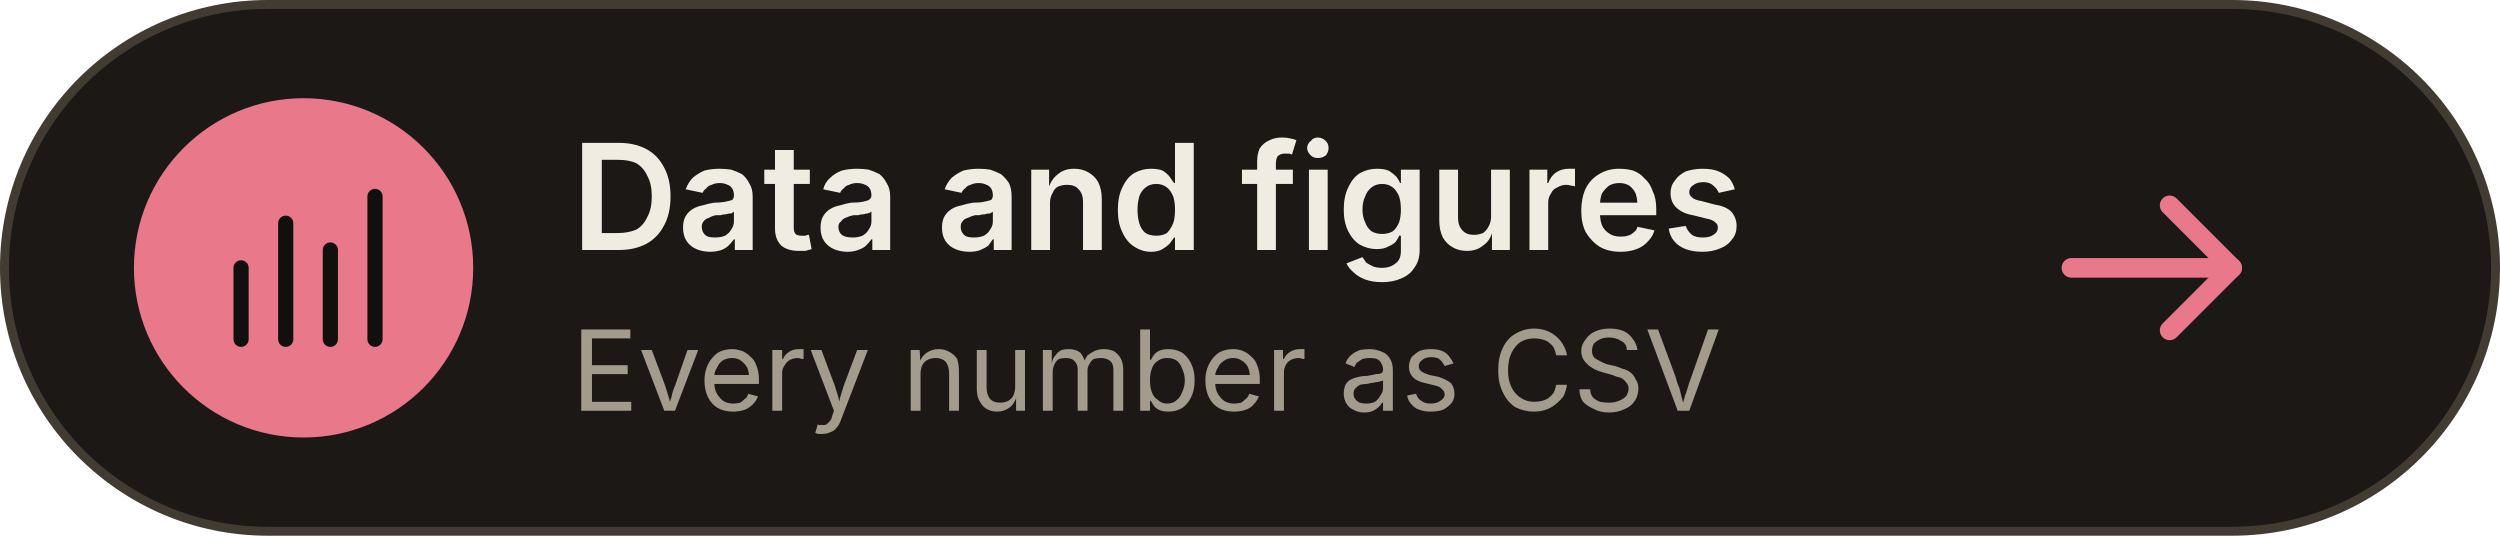
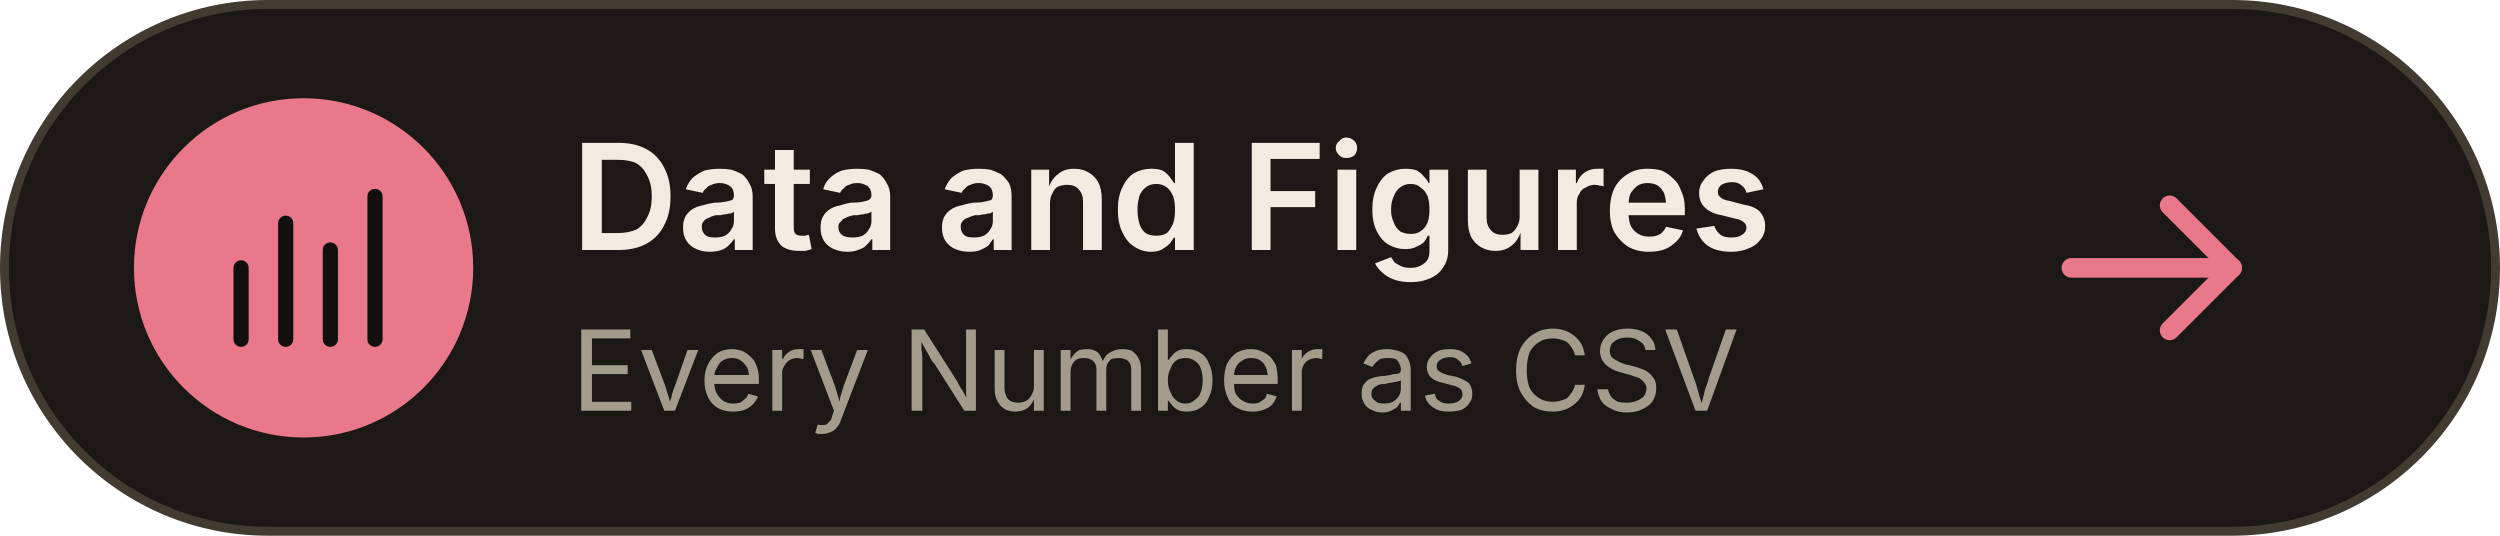
- <svg xmlns="http://www.w3.org/2000/svg" width="280" height="60" viewBox="0 0 280 60" role="img" aria-label="Data and figures: Every number as CSV">
+ <svg xmlns="http://www.w3.org/2000/svg" width="280" height="60" viewBox="0 0 280 60" role="img" aria-label="Data and Figures: Every Number as CSV">
  <style>.nudge{animation:nudge 2.6s ease-in-out infinite}@keyframes nudge{0%,100%{transform:translateX(0)}50%{transform:translateX(4px)}}@media (prefers-reduced-motion:reduce){.nudge{animation:none}}</style>
  <rect x=".5" y=".5" width="279" height="59" rx="29.5" fill="#1B1815" stroke="#413B32" />
  <circle cx="34" cy="30" r="19" fill="#E8788A" />
  <g transform="translate(22 18)" fill="none" stroke="#12100E" stroke-width="1.7" stroke-linecap="round" stroke-linejoin="round">
    <path d="M5 20V12M10 20V7M15 20V10M20 20V4" />
  </g>
-   <path d="M69.3 28H66.2V26.1H69.2Q70.4 26.1 71.3 25.7Q72.1 25.2 72.5 24.3Q73 23.4 73 22Q73 20.6 72.5 19.7Q72.1 18.8 71.3 18.3Q70.5 17.9 69.2 17.9H66.2V16H69.3Q71.1 16 72.4 16.7Q73.7 17.4 74.4 18.8Q75.1 20.1 75.1 22Q75.1 23.9 74.4 25.2Q73.7 26.6 72.4 27.3Q71.1 28 69.3 28ZM67.4 16V28H65.2V16Z M79.5 28.2Q78.7 28.2 78 27.9Q77.3 27.6 76.9 27Q76.5 26.4 76.5 25.5Q76.5 24.7 76.8 24.2Q77.1 23.7 77.6 23.4Q78.1 23.1 78.7 23Q79.3 22.8 80 22.7Q80.7 22.7 81.2 22.6Q81.7 22.5 82 22.4Q82.2 22.2 82.2 21.9V21.9Q82.2 21.4 82 21.1Q81.8 20.8 81.5 20.7Q81.1 20.5 80.6 20.5Q80.1 20.5 79.7 20.7Q79.3 20.8 79.1 21.1Q78.8 21.3 78.7 21.6L76.8 21.2Q77.1 20.4 77.6 19.9Q78.2 19.4 78.9 19.1Q79.7 18.9 80.6 18.9Q81.2 18.9 81.9 19Q82.5 19.2 83.1 19.5Q83.6 19.9 83.9 20.5Q84.3 21.1 84.3 22V28H82.3V26.8H82.2Q82 27.1 81.6 27.5Q81.3 27.8 80.8 28Q80.2 28.2 79.5 28.2ZM80.1 26.6Q80.7 26.6 81.2 26.4Q81.7 26.1 81.9 25.7Q82.2 25.3 82.2 24.8V23.7Q82.1 23.8 81.9 23.9Q81.6 23.9 81.3 24Q81 24 80.7 24.1Q80.4 24.1 80.2 24.1Q79.7 24.2 79.4 24.4Q79 24.5 78.8 24.8Q78.6 25 78.6 25.4Q78.6 25.8 78.8 26.1Q79 26.4 79.3 26.5Q79.6 26.6 80.1 26.6Z M90.7 19V20.6H85.6V19ZM86.8 16.8H88.9V25.5Q88.9 26 89.1 26.2Q89.3 26.4 89.8 26.4Q90 26.4 90.2 26.4Q90.4 26.3 90.6 26.3L90.9 27.9Q90.6 28 90.2 28.1Q89.8 28.1 89.5 28.1Q88.2 28.1 87.5 27.5Q86.8 26.8 86.8 25.6Z M94.9 28.2Q94.1 28.2 93.4 27.9Q92.7 27.6 92.3 27Q91.9 26.4 91.9 25.5Q91.9 24.7 92.2 24.2Q92.5 23.7 93 23.4Q93.5 23.1 94.1 23Q94.7 22.8 95.3 22.7Q96.1 22.7 96.6 22.6Q97.1 22.5 97.3 22.4Q97.6 22.2 97.6 21.9V21.9Q97.6 21.4 97.4 21.1Q97.2 20.8 96.9 20.7Q96.5 20.5 96 20.5Q95.5 20.5 95.1 20.7Q94.7 20.8 94.5 21.1Q94.2 21.3 94.1 21.6L92.2 21.2Q92.4 20.4 93 19.9Q93.5 19.4 94.3 19.1Q95.1 18.9 96 18.9Q96.6 18.9 97.3 19Q97.9 19.2 98.5 19.5Q99 19.9 99.3 20.5Q99.7 21.1 99.7 22V28H97.7V26.8H97.6Q97.4 27.1 97 27.5Q96.7 27.8 96.1 28Q95.6 28.2 94.9 28.2ZM95.5 26.6Q96.1 26.6 96.6 26.4Q97.1 26.1 97.3 25.7Q97.6 25.3 97.6 24.8V23.7Q97.5 23.8 97.2 23.9Q97 23.9 96.7 24Q96.4 24 96.1 24.1Q95.8 24.1 95.6 24.1Q95.1 24.2 94.7 24.4Q94.4 24.5 94.2 24.8Q93.9 25 93.9 25.4Q93.9 25.8 94.1 26.1Q94.3 26.4 94.7 26.5Q95 26.6 95.5 26.6Z M108.6 28.2Q107.7 28.2 107 27.9Q106.3 27.6 105.9 27Q105.5 26.4 105.5 25.5Q105.5 24.7 105.8 24.2Q106.1 23.7 106.6 23.4Q107.1 23.1 107.7 23Q108.3 22.8 109 22.7Q109.8 22.7 110.2 22.6Q110.7 22.5 111 22.4Q111.2 22.2 111.2 21.9V21.9Q111.2 21.4 111 21.1Q110.8 20.8 110.5 20.7Q110.1 20.5 109.6 20.5Q109.1 20.5 108.7 20.7Q108.3 20.8 108.1 21.1Q107.8 21.3 107.7 21.6L105.8 21.2Q106.1 20.4 106.6 19.9Q107.2 19.4 107.9 19.1Q108.7 18.9 109.6 18.9Q110.3 18.9 110.9 19Q111.5 19.2 112.1 19.5Q112.6 19.9 113 20.5Q113.3 21.1 113.3 22V28H111.3V26.8H111.2Q111 27.1 110.7 27.5Q110.3 27.8 109.8 28Q109.3 28.2 108.6 28.2ZM109.1 26.6Q109.7 26.6 110.2 26.4Q110.7 26.1 110.9 25.7Q111.2 25.3 111.2 24.8V23.7Q111.1 23.8 110.9 23.9Q110.6 23.9 110.3 24Q110 24 109.7 24.1Q109.4 24.1 109.2 24.1Q108.8 24.2 108.4 24.4Q108 24.5 107.8 24.8Q107.6 25 107.6 25.4Q107.6 25.8 107.8 26.1Q108 26.4 108.3 26.5Q108.6 26.6 109.1 26.6Z M117.6 22.7V28H115.5V19H117.5L117.5 21.2H117.4Q117.7 20.1 118.5 19.5Q119.2 18.9 120.3 18.9Q121.2 18.9 121.9 19.3Q122.6 19.7 123 20.4Q123.4 21.2 123.4 22.3V28H121.3V22.6Q121.3 21.7 120.8 21.2Q120.4 20.7 119.5 20.7Q119 20.7 118.5 20.9Q118.1 21.1 117.9 21.6Q117.6 22.1 117.6 22.7Z M128.9 28.2Q127.9 28.2 127 27.6Q126.2 27.1 125.7 26Q125.2 25 125.2 23.5Q125.2 22 125.7 21Q126.2 19.9 127 19.4Q127.9 18.9 128.9 18.9Q129.7 18.9 130.2 19.1Q130.7 19.4 131 19.8Q131.3 20.2 131.5 20.5H131.6V16H133.7V28H131.6V26.6H131.5Q131.3 26.9 131 27.3Q130.7 27.6 130.2 27.9Q129.7 28.2 128.9 28.2ZM129.5 26.4Q130.2 26.4 130.7 26.1Q131.1 25.7 131.4 25Q131.6 24.4 131.6 23.5Q131.6 22.6 131.4 22Q131.1 21.3 130.7 21Q130.2 20.6 129.5 20.6Q128.8 20.6 128.3 21Q127.8 21.4 127.6 22Q127.4 22.7 127.4 23.5Q127.4 24.3 127.6 25Q127.8 25.7 128.3 26.1Q128.8 26.4 129.5 26.4Z M144.8 19V20.6H139.1V19ZM140.8 28V18.1Q140.8 17.2 141.1 16.6Q141.5 16 142.2 15.7Q142.8 15.4 143.6 15.4Q144.1 15.4 144.5 15.5Q145 15.6 145.2 15.7L144.7 17.3Q144.6 17.3 144.4 17.2Q144.2 17.2 143.9 17.2Q143.4 17.2 143.1 17.5Q142.9 17.8 142.9 18.3V28Z M146.6 28V19H148.7V28ZM147.6 17.7Q147.1 17.7 146.8 17.4Q146.4 17 146.4 16.6Q146.4 16.1 146.8 15.8Q147.1 15.4 147.6 15.4Q148.1 15.4 148.5 15.8Q148.8 16.1 148.8 16.6Q148.8 17 148.5 17.4Q148.1 17.7 147.6 17.7Z M154.8 31.6Q153.7 31.6 152.9 31.3Q152.1 31 151.6 30.5Q151.1 30.1 150.8 29.5L152.6 28.8Q152.8 29.1 153 29.4Q153.3 29.6 153.7 29.8Q154.1 30 154.8 30Q155.7 30 156.3 29.5Q156.9 29.1 156.9 28.1V26.4H156.7Q156.6 26.7 156.3 27.1Q156 27.4 155.5 27.6Q155 27.9 154.2 27.9Q153.2 27.9 152.3 27.4Q151.5 26.9 151 25.9Q150.5 24.9 150.5 23.5Q150.5 22 151 21Q151.5 19.9 152.3 19.4Q153.2 18.9 154.2 18.9Q155 18.9 155.5 19.1Q156 19.4 156.4 19.8Q156.7 20.2 156.8 20.5H156.9V19H159V28Q159 29.2 158.4 30Q157.9 30.8 156.9 31.2Q156 31.6 154.8 31.6ZM154.8 26.2Q155.5 26.2 156 25.9Q156.4 25.6 156.7 24.9Q156.9 24.3 156.9 23.5Q156.9 22.6 156.7 22Q156.4 21.3 156 21Q155.5 20.6 154.8 20.6Q154.1 20.6 153.6 21Q153.1 21.4 152.9 22Q152.6 22.6 152.6 23.5Q152.6 24.3 152.9 24.9Q153.1 25.5 153.6 25.9Q154.1 26.2 154.8 26.2Z M164.3 28.1Q163.4 28.1 162.7 27.7Q162 27.3 161.6 26.6Q161.2 25.8 161.2 24.7V19H163.3V24.4Q163.3 25.3 163.8 25.8Q164.2 26.3 165.1 26.3Q165.6 26.3 166.1 26.1Q166.5 25.8 166.7 25.4Q167 24.9 167 24.3V19H169.1V28H167.1L167.1 25.8H167.2Q166.9 27 166.1 27.5Q165.4 28.1 164.3 28.1Z M171.3 28V19H173.3V20.5H173.4Q173.7 19.7 174.3 19.3Q174.9 18.9 175.7 18.9Q175.8 18.9 176.1 18.9Q176.3 18.9 176.4 18.9V20.9Q176.3 20.8 176 20.8Q175.7 20.7 175.4 20.7Q174.9 20.7 174.4 21Q173.9 21.2 173.7 21.7Q173.4 22.1 173.4 22.7V28Z M181.5 28.2Q180.1 28.2 179.1 27.6Q178.2 27 177.6 26Q177.1 25 177.1 23.6Q177.1 22.2 177.6 21.1Q178.1 20.1 179.1 19.5Q180.1 18.9 181.3 18.9Q182.2 18.9 182.9 19.1Q183.7 19.4 184.2 20Q184.8 20.5 185.1 21.4Q185.5 22.2 185.5 23.4V24.1H178.1V22.7H184.4L183.4 23.1Q183.4 22.3 183.2 21.7Q183 21.2 182.5 20.8Q182 20.5 181.4 20.5Q180.7 20.5 180.2 20.8Q179.7 21.2 179.4 21.7Q179.2 22.3 179.2 22.9V23.9Q179.2 24.8 179.5 25.4Q179.8 25.9 180.3 26.2Q180.8 26.5 181.5 26.5Q182 26.5 182.3 26.4Q182.7 26.3 183 26Q183.3 25.8 183.4 25.4L185.3 25.8Q185.1 26.5 184.6 27Q184.1 27.6 183.3 27.9Q182.5 28.2 181.5 28.2Z M190.7 28.2Q189.6 28.2 188.8 27.9Q188 27.6 187.5 27Q187 26.4 186.9 25.6L188.8 25.3Q189 25.9 189.5 26.3Q189.9 26.6 190.7 26.6Q191.5 26.6 191.9 26.3Q192.4 26 192.4 25.5Q192.4 25.1 192.1 24.9Q191.8 24.6 191.2 24.5L189.6 24.1Q188.4 23.9 187.7 23.2Q187.1 22.6 187.1 21.6Q187.1 20.8 187.6 20.2Q188 19.6 188.8 19.2Q189.7 18.9 190.7 18.9Q191.8 18.9 192.5 19.2Q193.2 19.5 193.7 20Q194.1 20.5 194.3 21.2L192.5 21.6Q192.3 21.1 191.9 20.8Q191.5 20.4 190.8 20.4Q190.1 20.4 189.7 20.7Q189.2 21 189.2 21.5Q189.2 21.9 189.5 22.1Q189.8 22.4 190.5 22.5L192 22.9Q193.3 23.1 193.9 23.7Q194.5 24.4 194.5 25.3Q194.5 26.2 194 26.8Q193.5 27.5 192.7 27.8Q191.8 28.2 190.7 28.2Z" fill="#F1ECE2" />
-   <path d="M65.1 46V36.9H70.6V37.9H66.3V40.9H70.3V41.9H66.3V45H70.7V46Z M74.4 46 71.8 39.2H73L74.5 43.2Q74.7 43.9 74.9 44.5Q75.1 45.1 75.2 45.7H74.8Q75 45.1 75.2 44.5Q75.3 43.9 75.6 43.2L77 39.2H78.2L75.6 46Z M82.1 46.1Q81.1 46.1 80.4 45.7Q79.7 45.3 79.3 44.5Q78.9 43.7 78.9 42.6Q78.9 41.6 79.3 40.8Q79.7 40 80.4 39.5Q81.1 39.1 82 39.1Q82.5 39.1 83.1 39.3Q83.6 39.5 84 39.9Q84.5 40.3 84.7 40.9Q85 41.6 85 42.5V43H79.7V42H84.4L83.9 42.4Q83.9 41.7 83.7 41.2Q83.4 40.7 83 40.4Q82.6 40.1 82 40.1Q81.4 40.1 80.9 40.4Q80.5 40.7 80.3 41.2Q80 41.6 80 42.2V42.8Q80 43.6 80.3 44.1Q80.6 44.6 81 44.9Q81.5 45.2 82.1 45.2Q82.5 45.2 82.9 45.1Q83.2 44.9 83.4 44.7Q83.7 44.5 83.8 44.1L84.9 44.4Q84.7 44.9 84.3 45.3Q83.9 45.7 83.4 45.9Q82.8 46.1 82.1 46.1Z M86.5 46V39.2H87.6V40.2H87.7Q87.9 39.7 88.4 39.4Q88.8 39.1 89.5 39.1Q89.6 39.1 89.7 39.1Q89.9 39.1 90 39.1V40.2Q90 40.2 89.8 40.2Q89.6 40.1 89.3 40.1Q88.9 40.1 88.5 40.3Q88.1 40.5 87.9 40.9Q87.6 41.3 87.6 41.7V46Z M91.3 48.5 91.6 47.5 91.7 47.6Q92.1 47.6 92.3 47.6Q92.6 47.6 92.8 47.3Q93.1 47.1 93.2 46.6L93.4 46L90.8 39.2H92L93.5 43.2Q93.7 43.9 93.9 44.5Q94 45.1 94.2 45.7H93.8Q94 45.1 94.1 44.5Q94.3 43.9 94.5 43.2L96 39.2H97.2L94.2 47Q94 47.6 93.7 47.9Q93.4 48.3 93 48.4Q92.6 48.6 92.1 48.6Q91.9 48.6 91.6 48.6Q91.4 48.5 91.3 48.5Z M103.1 41.9V46H102V39.2H103L103.1 40.8H102.9Q103.2 39.9 103.8 39.5Q104.4 39.1 105.1 39.1Q105.8 39.1 106.3 39.4Q106.9 39.7 107.2 40.2Q107.4 40.8 107.4 41.7V46H106.3V41.8Q106.3 41 105.9 40.5Q105.5 40.1 104.8 40.1Q104.3 40.1 103.9 40.3Q103.5 40.5 103.3 40.9Q103.1 41.3 103.1 41.9Z M111.7 46.1Q111 46.1 110.5 45.8Q110 45.5 109.7 44.9Q109.4 44.4 109.4 43.5V39.2H110.5V43.4Q110.5 44.2 110.9 44.7Q111.3 45.1 112 45.1Q112.5 45.1 112.9 44.9Q113.3 44.7 113.5 44.3Q113.7 43.8 113.7 43.3V39.2H114.8V46H113.8V44.3H113.9Q113.6 45.3 113 45.7Q112.4 46.1 111.7 46.1Z M116.8 46V39.2H117.8L117.8 40.7H117.8Q117.9 40.1 118.2 39.8Q118.5 39.4 118.9 39.2Q119.3 39.1 119.7 39.1Q120.5 39.1 121 39.5Q121.4 40 121.6 40.7H121.4Q121.5 40.2 121.8 39.8Q122.2 39.5 122.6 39.3Q123.1 39.1 123.6 39.1Q124.2 39.1 124.7 39.3Q125.2 39.6 125.5 40.1Q125.8 40.6 125.8 41.4V46H124.7V41.4Q124.7 40.7 124.3 40.4Q123.9 40.1 123.3 40.1Q122.9 40.1 122.5 40.2Q122.2 40.4 122 40.8Q121.8 41.1 121.8 41.5V46H120.7V41.3Q120.7 40.8 120.3 40.4Q120 40.1 119.4 40.1Q119 40.1 118.6 40.2Q118.3 40.4 118.1 40.8Q117.9 41.2 117.9 41.7V46Z M130.9 46.1Q130.2 46.1 129.8 45.9Q129.4 45.7 129.2 45.4Q129 45.1 128.9 44.9H128.8V46H127.7V36.9H128.8V40.3H128.9Q129 40.1 129.2 39.8Q129.4 39.5 129.8 39.3Q130.2 39.1 130.9 39.1Q131.7 39.1 132.4 39.5Q133 39.9 133.4 40.7Q133.8 41.5 133.8 42.6Q133.8 43.7 133.4 44.5Q133 45.3 132.4 45.7Q131.7 46.1 130.9 46.1ZM130.7 45.2Q131.4 45.2 131.8 44.8Q132.2 44.5 132.4 43.9Q132.7 43.3 132.7 42.6Q132.7 41.9 132.4 41.3Q132.2 40.7 131.8 40.4Q131.4 40.1 130.7 40.1Q130.1 40.1 129.7 40.4Q129.2 40.7 129 41.3Q128.8 41.8 128.8 42.6Q128.8 43.4 129 43.9Q129.2 44.5 129.7 44.8Q130.1 45.2 130.7 45.2Z M138.2 46.1Q137.2 46.1 136.5 45.7Q135.8 45.3 135.4 44.5Q135 43.7 135 42.6Q135 41.6 135.4 40.8Q135.8 40 136.5 39.5Q137.2 39.1 138.1 39.1Q138.7 39.1 139.2 39.3Q139.7 39.5 140.1 39.9Q140.6 40.3 140.8 40.9Q141.1 41.6 141.1 42.5V43H135.8V42H140.5L140 42.4Q140 41.7 139.8 41.2Q139.6 40.7 139.1 40.4Q138.7 40.1 138.1 40.1Q137.5 40.1 137.1 40.4Q136.6 40.7 136.4 41.2Q136.1 41.6 136.1 42.2V42.8Q136.1 43.6 136.4 44.1Q136.7 44.6 137.1 44.9Q137.6 45.2 138.2 45.2Q138.6 45.2 139 45.1Q139.3 44.9 139.5 44.7Q139.8 44.5 139.9 44.1L141 44.4Q140.8 44.9 140.4 45.3Q140.1 45.7 139.5 45.9Q138.9 46.1 138.2 46.1Z M142.7 46V39.2H143.7V40.2H143.8Q144 39.7 144.5 39.4Q145 39.1 145.6 39.1Q145.7 39.1 145.9 39.1Q146 39.1 146.1 39.1V40.2Q146.1 40.2 145.9 40.2Q145.7 40.1 145.5 40.1Q145 40.1 144.6 40.3Q144.2 40.5 144 40.9Q143.8 41.3 143.8 41.7V46Z M152.8 46.2Q152.1 46.2 151.6 45.9Q151.1 45.7 150.8 45.2Q150.5 44.7 150.5 44.1Q150.5 43.5 150.7 43.1Q150.9 42.7 151.3 42.5Q151.7 42.3 152.2 42.2Q152.6 42.1 153.1 42.1Q153.7 42 154.1 41.9Q154.5 41.9 154.7 41.8Q154.9 41.7 154.9 41.4V41.4Q154.9 41 154.7 40.7Q154.6 40.4 154.2 40.2Q153.9 40.1 153.4 40.1Q153 40.1 152.6 40.2Q152.3 40.4 152 40.6Q151.8 40.8 151.7 41.1L150.7 40.7Q150.9 40.1 151.4 39.7Q151.8 39.4 152.3 39.2Q152.9 39.1 153.4 39.1Q153.8 39.1 154.2 39.2Q154.6 39.3 155 39.5Q155.4 39.7 155.7 40.2Q156 40.7 156 41.5V46H154.9V45.1H154.8Q154.7 45.3 154.4 45.6Q154.2 45.8 153.8 46Q153.4 46.2 152.8 46.2ZM153 45.2Q153.6 45.2 154 45Q154.4 44.7 154.6 44.3Q154.9 43.9 154.9 43.5V42.6Q154.8 42.7 154.6 42.7Q154.4 42.8 154.1 42.8Q153.8 42.9 153.5 42.9Q153.2 43 153.1 43Q152.7 43 152.3 43.1Q152 43.3 151.8 43.5Q151.6 43.7 151.6 44.1Q151.6 44.5 151.8 44.7Q151.9 44.9 152.3 45.1Q152.6 45.2 153 45.2Z M160.2 46.1Q159.5 46.1 159 45.9Q158.4 45.7 158.1 45.3Q157.7 44.9 157.6 44.3L158.6 44.1Q158.8 44.7 159.2 44.9Q159.6 45.2 160.2 45.2Q160.9 45.2 161.3 44.9Q161.8 44.6 161.8 44.2Q161.8 43.8 161.5 43.6Q161.3 43.3 160.8 43.2L159.6 42.9Q158.7 42.7 158.3 42.3Q157.8 41.8 157.8 41.1Q157.8 40.5 158.1 40Q158.5 39.6 159 39.3Q159.6 39.1 160.3 39.1Q161 39.1 161.5 39.3Q162 39.5 162.3 39.9Q162.6 40.3 162.8 40.7L161.8 41Q161.6 40.6 161.3 40.3Q161 40 160.3 40Q159.7 40 159.3 40.3Q158.9 40.6 158.9 41Q158.9 41.4 159.2 41.6Q159.5 41.8 160.1 42L161.1 42.2Q162 42.5 162.5 42.9Q162.9 43.4 162.9 44.1Q162.9 44.7 162.6 45.1Q162.2 45.6 161.6 45.9Q161 46.1 160.2 46.1Z M171.8 46.1Q170.7 46.1 169.7 45.6Q168.8 45 168.3 43.9Q167.8 42.9 167.8 41.5Q167.8 40 168.3 39Q168.8 37.9 169.7 37.4Q170.7 36.8 171.8 36.8Q172.5 36.8 173.1 37Q173.7 37.2 174.2 37.6Q174.7 38 175 38.5Q175.4 39.1 175.5 39.8H174.3Q174.2 39.3 174 38.9Q173.8 38.6 173.4 38.3Q173.1 38.1 172.7 38Q172.3 37.9 171.8 37.9Q171 37.9 170.3 38.3Q169.7 38.7 169.3 39.5Q168.9 40.3 168.9 41.5Q168.9 42.6 169.3 43.4Q169.7 44.2 170.4 44.6Q171 45 171.8 45Q172.3 45 172.7 44.9Q173.1 44.8 173.4 44.6Q173.8 44.3 174 44Q174.2 43.6 174.3 43.1H175.5Q175.4 43.8 175.1 44.4Q174.7 44.9 174.2 45.3Q173.7 45.7 173.1 45.9Q172.5 46.1 171.8 46.1Z M180.2 46.2Q179.2 46.2 178.5 45.8Q177.8 45.5 177.3 45Q176.9 44.4 176.9 43.6H178.1Q178.1 44.1 178.4 44.5Q178.7 44.8 179.2 45Q179.7 45.1 180.2 45.1Q180.8 45.1 181.3 44.9Q181.8 44.7 182.1 44.4Q182.4 44 182.4 43.5Q182.4 43.1 182.1 42.8Q181.9 42.5 181.5 42.3Q181 42.2 180.6 42L179.5 41.7Q178.4 41.4 177.8 40.8Q177.1 40.2 177.1 39.3Q177.1 38.6 177.6 38Q178 37.4 178.7 37.1Q179.4 36.8 180.3 36.8Q181.2 36.8 181.9 37.1Q182.5 37.4 182.9 38Q183.3 38.5 183.4 39.2H182.2Q182.2 38.5 181.6 38.2Q181 37.8 180.2 37.8Q179.6 37.8 179.2 38Q178.8 38.2 178.5 38.5Q178.3 38.9 178.3 39.3Q178.3 39.8 178.6 40.1Q178.9 40.3 179.3 40.5Q179.7 40.7 180 40.8L180.9 41Q181.3 41.1 181.7 41.3Q182.2 41.4 182.6 41.7Q183 42 183.2 42.5Q183.5 42.9 183.5 43.5Q183.5 44.3 183.1 44.9Q182.7 45.5 182 45.8Q181.2 46.2 180.2 46.2Z M187.9 46 184.5 36.9H185.7L187.7 42.3Q187.8 42.8 188.1 43.5Q188.3 44.3 188.6 45.5H188.4Q188.7 44.3 189 43.5Q189.2 42.8 189.4 42.3L191.3 36.9H192.5L189.2 46Z" fill="#A39B8C" />
+   <path d="M69.3 28H66.2V26.1H69.2Q70.4 26.1 71.3 25.7Q72.1 25.2 72.5 24.3Q73 23.4 73 22Q73 20.6 72.5 19.7Q72.1 18.8 71.3 18.3Q70.5 17.9 69.2 17.9H66.2V16H69.3Q71.1 16 72.4 16.7Q73.7 17.4 74.4 18.8Q75.1 20.1 75.1 22Q75.1 23.9 74.4 25.2Q73.7 26.6 72.4 27.3Q71.1 28 69.3 28ZM67.4 16V28H65.2V16Z M79.5 28.2Q78.7 28.2 78 27.9Q77.3 27.6 76.9 27Q76.5 26.4 76.5 25.5Q76.5 24.7 76.8 24.2Q77.1 23.7 77.6 23.4Q78.1 23.1 78.7 23Q79.3 22.8 80 22.7Q80.7 22.7 81.2 22.6Q81.7 22.5 82 22.4Q82.2 22.2 82.2 21.9V21.9Q82.2 21.4 82 21.1Q81.8 20.8 81.5 20.7Q81.1 20.5 80.6 20.5Q80.1 20.5 79.7 20.7Q79.3 20.8 79.1 21.1Q78.8 21.3 78.7 21.6L76.8 21.2Q77.1 20.4 77.6 19.9Q78.2 19.4 78.9 19.1Q79.7 18.9 80.6 18.9Q81.2 18.9 81.9 19Q82.5 19.2 83.1 19.5Q83.6 19.9 83.9 20.5Q84.3 21.1 84.3 22V28H82.3V26.8H82.2Q82 27.1 81.6 27.5Q81.3 27.8 80.8 28Q80.2 28.2 79.5 28.2ZM80.1 26.6Q80.7 26.6 81.2 26.4Q81.7 26.1 81.9 25.7Q82.2 25.3 82.2 24.8V23.7Q82.1 23.8 81.9 23.9Q81.6 23.9 81.3 24Q81 24 80.7 24.1Q80.4 24.1 80.2 24.1Q79.7 24.2 79.4 24.4Q79 24.5 78.8 24.8Q78.6 25 78.6 25.4Q78.6 25.8 78.8 26.1Q79 26.4 79.3 26.5Q79.6 26.6 80.1 26.6Z M90.7 19V20.6H85.6V19ZM86.8 16.8H88.9V25.5Q88.9 26 89.1 26.2Q89.3 26.4 89.8 26.4Q90 26.4 90.2 26.4Q90.4 26.3 90.6 26.3L90.9 27.9Q90.6 28 90.2 28.1Q89.8 28.1 89.5 28.1Q88.2 28.1 87.5 27.5Q86.8 26.8 86.8 25.6Z M94.9 28.2Q94.1 28.2 93.4 27.9Q92.7 27.6 92.3 27Q91.9 26.4 91.9 25.5Q91.9 24.7 92.2 24.2Q92.5 23.7 93 23.4Q93.5 23.1 94.1 23Q94.7 22.8 95.3 22.7Q96.1 22.7 96.6 22.6Q97.1 22.5 97.3 22.4Q97.6 22.2 97.6 21.9V21.9Q97.6 21.4 97.4 21.1Q97.2 20.8 96.9 20.7Q96.5 20.5 96 20.5Q95.5 20.5 95.1 20.7Q94.7 20.8 94.5 21.1Q94.2 21.3 94.1 21.6L92.2 21.2Q92.4 20.4 93 19.9Q93.5 19.4 94.3 19.1Q95.1 18.9 96 18.9Q96.6 18.9 97.3 19Q97.9 19.2 98.5 19.5Q99 19.9 99.3 20.5Q99.7 21.1 99.7 22V28H97.7V26.8H97.6Q97.4 27.1 97 27.5Q96.7 27.8 96.1 28Q95.6 28.2 94.9 28.2ZM95.5 26.6Q96.1 26.6 96.6 26.4Q97.1 26.1 97.3 25.7Q97.6 25.3 97.6 24.8V23.7Q97.5 23.8 97.2 23.9Q97 23.9 96.7 24Q96.4 24 96.1 24.1Q95.8 24.1 95.6 24.1Q95.1 24.2 94.7 24.4Q94.4 24.5 94.2 24.8Q93.9 25 93.9 25.4Q93.9 25.8 94.1 26.1Q94.3 26.4 94.7 26.5Q95 26.6 95.5 26.6Z M108.6 28.2Q107.7 28.2 107 27.9Q106.3 27.6 105.9 27Q105.5 26.4 105.5 25.5Q105.5 24.7 105.8 24.2Q106.1 23.7 106.6 23.4Q107.1 23.1 107.7 23Q108.3 22.8 109 22.7Q109.8 22.7 110.2 22.6Q110.7 22.5 111 22.4Q111.2 22.2 111.2 21.9V21.9Q111.2 21.4 111 21.1Q110.8 20.8 110.5 20.7Q110.1 20.5 109.6 20.5Q109.1 20.5 108.7 20.7Q108.3 20.8 108.1 21.1Q107.8 21.3 107.7 21.6L105.8 21.2Q106.1 20.4 106.6 19.9Q107.2 19.4 107.9 19.1Q108.7 18.9 109.6 18.9Q110.3 18.9 110.9 19Q111.5 19.2 112.1 19.5Q112.6 19.9 113 20.5Q113.3 21.1 113.3 22V28H111.3V26.8H111.2Q111 27.1 110.7 27.5Q110.3 27.8 109.8 28Q109.3 28.2 108.6 28.2ZM109.1 26.6Q109.7 26.6 110.2 26.4Q110.7 26.1 110.9 25.7Q111.2 25.3 111.2 24.8V23.7Q111.1 23.8 110.9 23.9Q110.6 23.9 110.3 24Q110 24 109.7 24.1Q109.4 24.1 109.2 24.1Q108.8 24.2 108.4 24.4Q108 24.5 107.8 24.8Q107.6 25 107.6 25.4Q107.6 25.8 107.8 26.1Q108 26.4 108.3 26.5Q108.6 26.6 109.1 26.6Z M117.6 22.7V28H115.5V19H117.5L117.5 21.2H117.4Q117.7 20.1 118.5 19.5Q119.2 18.9 120.3 18.9Q121.2 18.9 121.9 19.3Q122.6 19.7 123 20.4Q123.4 21.2 123.4 22.3V28H121.3V22.6Q121.3 21.7 120.8 21.2Q120.4 20.7 119.5 20.7Q119 20.7 118.5 20.9Q118.1 21.1 117.9 21.6Q117.6 22.1 117.6 22.7Z M128.9 28.2Q127.9 28.2 127 27.6Q126.2 27.1 125.7 26Q125.2 25 125.2 23.5Q125.2 22 125.7 21Q126.2 19.9 127 19.4Q127.9 18.9 128.9 18.9Q129.7 18.9 130.2 19.1Q130.7 19.4 131 19.8Q131.3 20.2 131.5 20.5H131.6V16H133.7V28H131.6V26.6H131.5Q131.3 26.9 131 27.3Q130.7 27.6 130.2 27.9Q129.7 28.2 128.9 28.2ZM129.5 26.4Q130.2 26.4 130.7 26.1Q131.1 25.7 131.4 25Q131.6 24.4 131.6 23.5Q131.6 22.6 131.4 22Q131.1 21.3 130.7 21Q130.2 20.6 129.5 20.6Q128.8 20.6 128.3 21Q127.8 21.4 127.6 22Q127.4 22.7 127.4 23.5Q127.4 24.3 127.6 25Q127.8 25.7 128.3 26.1Q128.8 26.4 129.5 26.4Z M140.2 28V16H147.8V17.8H142.3V21.4H147.3V23.2H142.3V28Z M149.8 28V19H151.9V28ZM150.8 17.7Q150.3 17.7 150 17.4Q149.6 17 149.6 16.6Q149.6 16.1 150 15.8Q150.3 15.4 150.8 15.4Q151.3 15.4 151.7 15.8Q152 16.1 152 16.6Q152 17 151.7 17.4Q151.3 17.7 150.8 17.7Z M158 31.6Q156.9 31.6 156.1 31.3Q155.3 31 154.8 30.5Q154.3 30.1 154 29.5L155.8 28.8Q156 29.1 156.2 29.4Q156.5 29.6 156.9 29.8Q157.3 30 158 30Q158.9 30 159.5 29.5Q160.1 29.1 160.1 28.1V26.4H159.9Q159.8 26.7 159.5 27.1Q159.2 27.4 158.7 27.6Q158.2 27.9 157.4 27.9Q156.4 27.9 155.5 27.4Q154.7 26.9 154.2 25.9Q153.7 24.9 153.7 23.5Q153.7 22 154.2 21Q154.7 19.9 155.5 19.4Q156.4 18.9 157.4 18.9Q158.2 18.9 158.7 19.1Q159.2 19.4 159.5 19.8Q159.9 20.2 160 20.5H160.1V19H162.2V28Q162.2 29.2 161.6 30Q161.1 30.8 160.1 31.2Q159.2 31.6 158 31.6ZM158 26.2Q158.7 26.2 159.1 25.9Q159.6 25.6 159.9 24.9Q160.1 24.3 160.1 23.5Q160.1 22.6 159.9 22Q159.6 21.3 159.1 21Q158.7 20.6 158 20.6Q157.3 20.6 156.8 21Q156.3 21.4 156.1 22Q155.8 22.6 155.8 23.5Q155.8 24.3 156.1 24.9Q156.3 25.5 156.8 25.9Q157.3 26.2 158 26.2Z M167.5 28.1Q166.6 28.1 165.9 27.7Q165.2 27.3 164.8 26.6Q164.4 25.8 164.4 24.7V19H166.5V24.4Q166.5 25.3 167 25.8Q167.4 26.3 168.3 26.3Q168.8 26.3 169.3 26.1Q169.7 25.8 169.9 25.4Q170.2 24.9 170.2 24.3V19H172.3V28H170.3L170.3 25.8H170.4Q170 27 169.3 27.5Q168.6 28.1 167.5 28.1Z M174.5 28V19H176.5V20.5H176.6Q176.9 19.7 177.5 19.3Q178.1 18.9 178.9 18.9Q179 18.9 179.3 18.9Q179.5 18.9 179.6 18.9V20.9Q179.5 20.8 179.2 20.8Q178.9 20.7 178.6 20.7Q178.1 20.7 177.6 21Q177.1 21.2 176.9 21.7Q176.6 22.1 176.6 22.7V28Z M184.7 28.2Q183.3 28.2 182.3 27.6Q181.4 27 180.8 26Q180.3 25 180.3 23.6Q180.3 22.2 180.8 21.1Q181.3 20.1 182.3 19.5Q183.2 18.9 184.5 18.9Q185.4 18.9 186.1 19.1Q186.8 19.4 187.4 20Q188 20.5 188.3 21.4Q188.7 22.2 188.7 23.4V24.1H181.3V22.7H187.6L186.6 23.1Q186.6 22.3 186.4 21.7Q186.2 21.2 185.7 20.8Q185.2 20.5 184.5 20.5Q183.9 20.5 183.4 20.8Q182.9 21.2 182.6 21.7Q182.4 22.3 182.4 22.9V23.9Q182.4 24.8 182.7 25.4Q183 25.9 183.5 26.2Q184 26.5 184.7 26.5Q185.2 26.5 185.5 26.4Q185.9 26.3 186.2 26Q186.4 25.8 186.6 25.4L188.5 25.8Q188.3 26.5 187.8 27Q187.2 27.6 186.5 27.9Q185.7 28.2 184.7 28.2Z M193.9 28.2Q192.8 28.2 192 27.9Q191.2 27.6 190.7 27Q190.2 26.4 190 25.6L192 25.3Q192.2 25.9 192.7 26.3Q193.1 26.6 193.9 26.6Q194.7 26.6 195.1 26.3Q195.6 26 195.6 25.5Q195.6 25.1 195.3 24.9Q195 24.6 194.4 24.5L192.8 24.1Q191.6 23.9 190.9 23.2Q190.3 22.6 190.3 21.6Q190.3 20.8 190.8 20.2Q191.2 19.6 192 19.2Q192.8 18.9 193.9 18.9Q194.9 18.9 195.7 19.2Q196.4 19.5 196.9 20Q197.3 20.5 197.5 21.2L195.6 21.6Q195.5 21.1 195.1 20.8Q194.7 20.4 194 20.4Q193.3 20.4 192.8 20.7Q192.4 21 192.4 21.5Q192.4 21.9 192.7 22.1Q193 22.4 193.7 22.5L195.2 22.9Q196.5 23.1 197.1 23.7Q197.7 24.4 197.7 25.3Q197.7 26.2 197.2 26.8Q196.7 27.5 195.9 27.8Q195 28.2 193.9 28.2Z" fill="#F1ECE2" />
+   <path d="M65.1 46V36.9H70.6V37.9H66.3V40.9H70.3V41.9H66.3V45H70.7V46Z M74.4 46 71.8 39.2H73L74.5 43.2Q74.7 43.9 74.9 44.5Q75.1 45.1 75.2 45.7H74.8Q75 45.1 75.2 44.5Q75.3 43.9 75.6 43.2L77 39.2H78.2L75.6 46Z M82.1 46.1Q81.1 46.1 80.4 45.7Q79.7 45.3 79.3 44.5Q78.9 43.7 78.9 42.6Q78.9 41.6 79.3 40.8Q79.7 40 80.4 39.5Q81.1 39.1 82 39.1Q82.5 39.1 83.1 39.3Q83.6 39.5 84 39.9Q84.5 40.3 84.7 40.9Q85 41.6 85 42.5V43H79.7V42H84.4L83.9 42.4Q83.9 41.7 83.7 41.2Q83.4 40.7 83 40.4Q82.6 40.1 82 40.1Q81.4 40.1 80.9 40.4Q80.5 40.7 80.3 41.2Q80 41.6 80 42.2V42.8Q80 43.6 80.3 44.1Q80.6 44.6 81 44.9Q81.5 45.2 82.1 45.2Q82.5 45.2 82.9 45.1Q83.2 44.9 83.4 44.7Q83.7 44.5 83.8 44.1L84.9 44.4Q84.7 44.9 84.3 45.3Q83.9 45.7 83.4 45.9Q82.8 46.1 82.1 46.1Z M86.5 46V39.2H87.6V40.2H87.7Q87.9 39.7 88.4 39.4Q88.8 39.1 89.5 39.1Q89.6 39.1 89.7 39.1Q89.9 39.1 90 39.1V40.2Q90 40.2 89.8 40.2Q89.6 40.1 89.3 40.1Q88.9 40.1 88.5 40.3Q88.1 40.5 87.9 40.9Q87.6 41.3 87.6 41.7V46Z M91.3 48.5 91.6 47.5 91.7 47.6Q92.1 47.6 92.3 47.6Q92.6 47.6 92.8 47.3Q93.1 47.1 93.2 46.6L93.4 46L90.8 39.2H92L93.5 43.2Q93.7 43.9 93.9 44.5Q94 45.1 94.2 45.7H93.8Q94 45.1 94.1 44.5Q94.3 43.9 94.5 43.2L96 39.2H97.2L94.2 47Q94 47.6 93.7 47.9Q93.4 48.3 93 48.4Q92.6 48.6 92.1 48.6Q91.9 48.6 91.6 48.6Q91.4 48.5 91.3 48.5Z M102.1 46V36.9H103.5L107.2 42.7Q107.3 42.9 107.5 43.3Q107.8 43.7 108 44.1Q108.2 44.5 108.5 45.1H108.3Q108.2 44.5 108.2 44Q108.2 43.6 108.2 43.2Q108.2 42.8 108.2 42.5V36.9H109.3V46H108L104.7 40.8Q104.4 40.5 104.2 40.1Q104 39.7 103.7 39.2Q103.4 38.7 103 37.9H103.2Q103.2 38.6 103.2 39.1Q103.3 39.7 103.3 40.1Q103.3 40.6 103.3 40.8V46Z M113.7 46.1Q113 46.1 112.5 45.8Q112 45.5 111.7 44.9Q111.4 44.4 111.4 43.5V39.2H112.5V43.4Q112.5 44.2 112.9 44.7Q113.3 45.1 114 45.1Q114.5 45.1 114.9 44.9Q115.3 44.7 115.5 44.3Q115.8 43.8 115.8 43.3V39.2H116.9V46H115.8V44.3H116Q115.6 45.3 115.1 45.7Q114.5 46.1 113.7 46.1Z M118.8 46V39.2H119.9L119.9 40.7H119.8Q119.9 40.1 120.2 39.8Q120.5 39.4 120.9 39.2Q121.3 39.1 121.8 39.1Q122.5 39.1 123 39.5Q123.4 40 123.6 40.7H123.4Q123.6 40.2 123.9 39.8Q124.2 39.5 124.7 39.3Q125.1 39.1 125.7 39.1Q126.3 39.1 126.8 39.3Q127.2 39.6 127.5 40.1Q127.8 40.6 127.8 41.4V46H126.7V41.4Q126.7 40.7 126.3 40.4Q125.9 40.1 125.3 40.1Q124.9 40.1 124.5 40.2Q124.2 40.4 124 40.8Q123.9 41.1 123.9 41.5V46H122.8V41.3Q122.8 40.8 122.4 40.4Q122 40.1 121.4 40.1Q121 40.1 120.7 40.2Q120.3 40.4 120.1 40.8Q119.9 41.2 119.9 41.7V46Z M132.9 46.1Q132.3 46.1 131.9 45.9Q131.5 45.7 131.3 45.4Q131 45.1 130.9 44.9H130.8V46H129.7V36.9H130.8V40.3H130.9Q131 40.1 131.3 39.8Q131.5 39.5 131.9 39.3Q132.2 39.1 132.9 39.1Q133.8 39.1 134.4 39.5Q135.1 39.9 135.4 40.7Q135.8 41.5 135.8 42.6Q135.8 43.7 135.4 44.5Q135.1 45.3 134.4 45.7Q133.8 46.1 132.9 46.1ZM132.8 45.2Q133.4 45.2 133.8 44.8Q134.3 44.5 134.5 43.9Q134.7 43.3 134.7 42.6Q134.7 41.9 134.5 41.3Q134.3 40.7 133.8 40.4Q133.4 40.1 132.8 40.1Q132.1 40.1 131.7 40.4Q131.3 40.7 131.1 41.3Q130.8 41.8 130.8 42.6Q130.8 43.4 131.1 43.9Q131.3 44.5 131.7 44.8Q132.1 45.2 132.8 45.2Z M140.3 46.1Q139.3 46.1 138.6 45.7Q137.8 45.3 137.5 44.5Q137.1 43.7 137.1 42.6Q137.1 41.6 137.4 40.8Q137.8 40 138.5 39.5Q139.2 39.1 140.1 39.1Q140.7 39.1 141.2 39.3Q141.7 39.5 142.2 39.9Q142.6 40.3 142.9 40.9Q143.1 41.6 143.1 42.5V43H137.8V42H142.5L142 42.4Q142 41.7 141.8 41.2Q141.6 40.7 141.2 40.4Q140.8 40.1 140.1 40.1Q139.5 40.1 139.1 40.4Q138.6 40.7 138.4 41.2Q138.2 41.6 138.2 42.2V42.8Q138.2 43.6 138.4 44.1Q138.7 44.6 139.2 44.9Q139.7 45.2 140.3 45.2Q140.7 45.2 141 45.1Q141.3 44.9 141.6 44.7Q141.8 44.5 141.9 44.1L143 44.4Q142.8 44.9 142.5 45.3Q142.1 45.7 141.5 45.9Q141 46.1 140.3 46.1Z M144.7 46V39.2H145.8V40.2H145.8Q146 39.7 146.5 39.4Q147 39.1 147.6 39.1Q147.7 39.1 147.9 39.1Q148.1 39.1 148.1 39.1V40.2Q148.1 40.2 147.9 40.2Q147.7 40.1 147.5 40.1Q147 40.1 146.6 40.3Q146.2 40.5 146 40.9Q145.8 41.3 145.8 41.7V46Z M154.8 46.2Q154.2 46.2 153.6 45.9Q153.1 45.7 152.8 45.2Q152.5 44.7 152.5 44.1Q152.5 43.5 152.7 43.1Q153 42.7 153.3 42.5Q153.7 42.3 154.2 42.2Q154.7 42.1 155.1 42.1Q155.8 42 156.1 41.9Q156.5 41.9 156.7 41.8Q156.9 41.7 156.9 41.4V41.4Q156.9 41 156.7 40.7Q156.6 40.4 156.3 40.2Q155.9 40.1 155.5 40.1Q155 40.1 154.6 40.2Q154.3 40.4 154.1 40.6Q153.9 40.8 153.7 41.1L152.7 40.7Q153 40.1 153.4 39.7Q153.8 39.4 154.4 39.2Q154.9 39.1 155.4 39.1Q155.8 39.1 156.2 39.2Q156.7 39.3 157.1 39.5Q157.5 39.7 157.7 40.2Q158 40.7 158 41.5V46H156.9V45.1H156.8Q156.7 45.3 156.5 45.6Q156.2 45.8 155.8 46Q155.4 46.2 154.8 46.2ZM155 45.2Q155.6 45.2 156 45Q156.5 44.7 156.7 44.3Q156.9 43.9 156.9 43.5V42.6Q156.8 42.7 156.6 42.7Q156.4 42.8 156.1 42.8Q155.8 42.9 155.5 42.9Q155.3 43 155.1 43Q154.7 43 154.4 43.1Q154 43.3 153.8 43.5Q153.6 43.7 153.6 44.1Q153.6 44.5 153.8 44.7Q154 44.9 154.3 45.1Q154.6 45.2 155 45.2Z M162.2 46.1Q161.5 46.1 161 45.9Q160.5 45.7 160.1 45.3Q159.7 44.9 159.6 44.3L160.7 44.1Q160.8 44.7 161.2 44.9Q161.6 45.2 162.2 45.2Q163 45.2 163.4 44.9Q163.8 44.6 163.8 44.2Q163.8 43.8 163.6 43.6Q163.3 43.3 162.8 43.2L161.7 42.9Q160.7 42.7 160.3 42.3Q159.8 41.8 159.8 41.1Q159.8 40.5 160.2 40Q160.5 39.6 161.1 39.3Q161.6 39.1 162.4 39.1Q163.1 39.1 163.6 39.3Q164 39.5 164.4 39.9Q164.7 40.3 164.8 40.7L163.8 41Q163.7 40.6 163.3 40.3Q163 40 162.4 40Q161.8 40 161.3 40.3Q160.9 40.6 160.9 41Q160.9 41.4 161.2 41.6Q161.5 41.8 162.1 42L163.1 42.2Q164 42.5 164.5 42.9Q164.9 43.4 164.9 44.1Q164.9 44.7 164.6 45.1Q164.3 45.6 163.7 45.9Q163 46.1 162.2 46.1Z M173.9 46.1Q172.7 46.1 171.8 45.6Q170.9 45 170.3 43.9Q169.8 42.9 169.8 41.5Q169.8 40 170.3 39Q170.9 37.9 171.8 37.4Q172.7 36.8 173.9 36.8Q174.5 36.8 175.2 37Q175.8 37.2 176.3 37.6Q176.8 38 177.1 38.5Q177.4 39.1 177.5 39.8H176.4Q176.3 39.3 176 38.9Q175.8 38.6 175.5 38.3Q175.1 38.1 174.7 38Q174.3 37.9 173.9 37.9Q173 37.9 172.4 38.3Q171.7 38.7 171.3 39.5Q171 40.3 171 41.5Q171 42.6 171.3 43.4Q171.7 44.2 172.4 44.6Q173 45 173.9 45Q174.3 45 174.7 44.9Q175.1 44.8 175.5 44.6Q175.8 44.3 176 44Q176.3 43.6 176.4 43.1H177.5Q177.4 43.8 177.1 44.4Q176.8 44.9 176.3 45.3Q175.8 45.7 175.2 45.9Q174.6 46.1 173.9 46.1Z M182.2 46.2Q181.2 46.2 180.5 45.8Q179.8 45.5 179.4 45Q179 44.4 178.9 43.6H180.1Q180.2 44.1 180.5 44.5Q180.8 44.8 181.2 45Q181.7 45.1 182.2 45.1Q182.8 45.1 183.3 44.9Q183.8 44.7 184.1 44.4Q184.4 44 184.4 43.5Q184.4 43.1 184.1 42.8Q183.9 42.5 183.5 42.3Q183.1 42.2 182.6 42L181.5 41.7Q180.4 41.4 179.8 40.8Q179.2 40.2 179.2 39.3Q179.2 38.6 179.6 38Q180 37.4 180.7 37.1Q181.4 36.8 182.3 36.8Q183.2 36.8 183.9 37.1Q184.6 37.4 185 38Q185.4 38.5 185.4 39.2H184.3Q184.2 38.5 183.6 38.2Q183.1 37.8 182.3 37.8Q181.7 37.8 181.2 38Q180.8 38.2 180.5 38.5Q180.3 38.9 180.3 39.3Q180.3 39.8 180.6 40.1Q180.9 40.3 181.3 40.5Q181.7 40.7 182 40.8L182.9 41Q183.3 41.1 183.8 41.3Q184.2 41.4 184.6 41.7Q185 42 185.3 42.5Q185.5 42.9 185.5 43.5Q185.5 44.3 185.1 44.9Q184.7 45.5 184 45.8Q183.3 46.2 182.2 46.2Z M189.9 46 186.5 36.9H187.8L189.7 42.3Q189.9 42.8 190.1 43.5Q190.3 44.3 190.7 45.5H190.5Q190.8 44.3 191 43.5Q191.3 42.8 191.4 42.3L193.3 36.9H194.5L191.2 46Z" fill="#A39B8C" />
  <g fill="none" stroke="#E8788A" stroke-width="2.2" stroke-linecap="round" stroke-linejoin="round">
    <path d="M232 30H250" />
    <path d="M243 23L250 30L243 37" />
  </g>
</svg>
